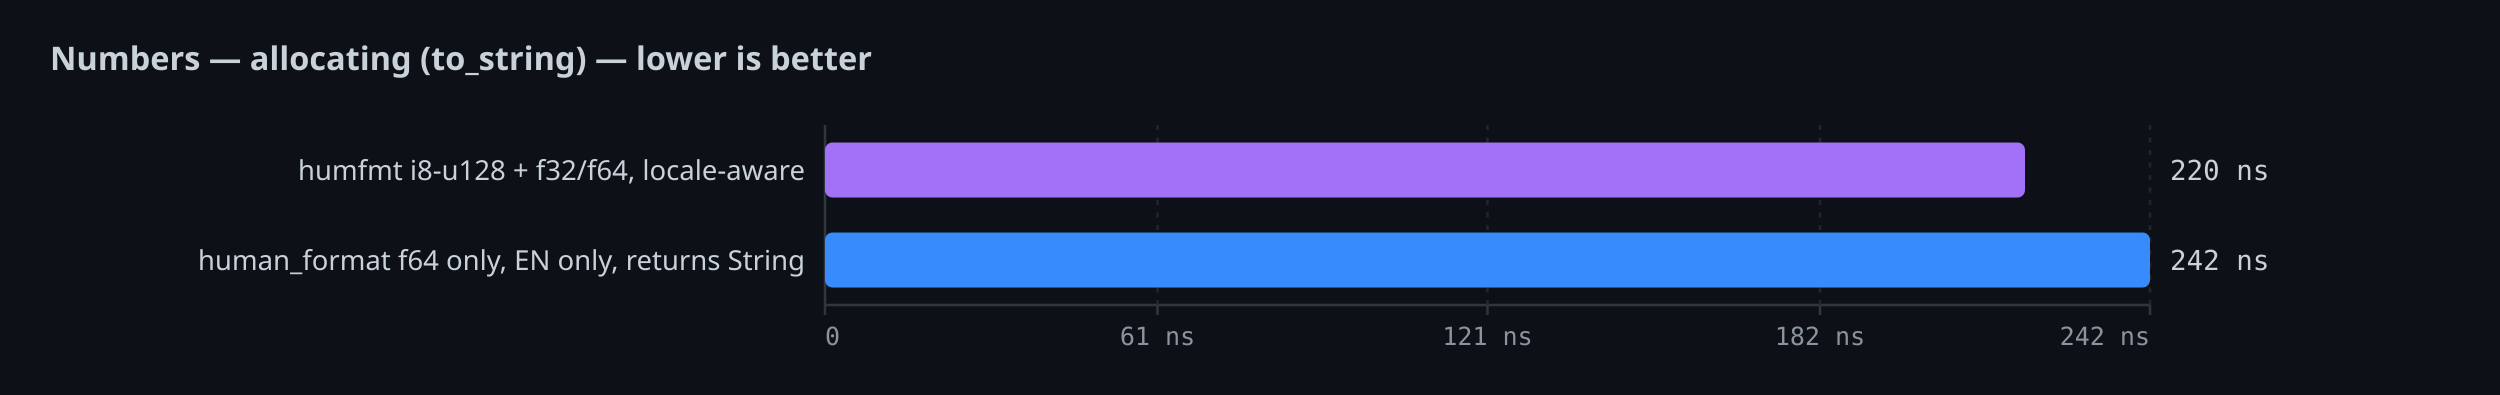
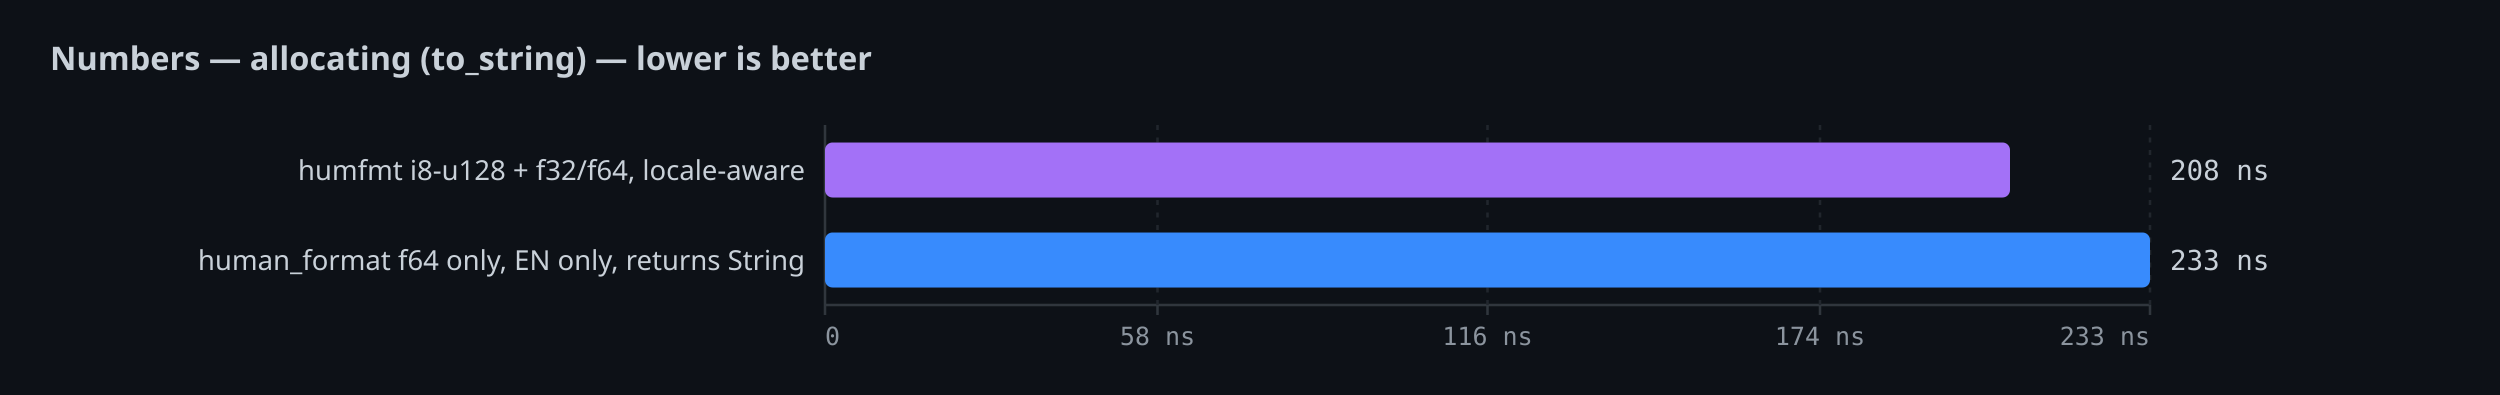
<svg xmlns="http://www.w3.org/2000/svg" width="1000" height="158" viewBox="0 0 1000 158">
  <rect width="100%" height="100%" fill="#0d1117" />
  <text x="20" y="28" fill="#c9d1d9" font-family="ui-sans-serif,system-ui,sans-serif" font-size="13" font-weight="600">Numbers — allocating (to_string) — lower is better</text>
  <line x1="330" y1="50" x2="330" y2="122" stroke="#30363d" stroke-width="1" />
  <line x1="330" y1="122" x2="860" y2="122" stroke="#30363d" stroke-width="1" />
  <line x1="330" y1="122" x2="330" y2="126" stroke="#30363d" stroke-width="1" />
  <text x="330" y="138" fill="#8b949e" font-family="ui-monospace,monospace" font-size="10" text-anchor="start">0</text>
  <line x1="463" y1="50" x2="463" y2="122" stroke="#21262d" stroke-width="1" stroke-dasharray="2 3" />
  <line x1="463" y1="122" x2="463" y2="126" stroke="#30363d" stroke-width="1" />
-   <text x="463" y="138" fill="#8b949e" font-family="ui-monospace,monospace" font-size="10" text-anchor="middle">61 ns</text>
+   <text x="463" y="138" fill="#8b949e" font-family="ui-monospace,monospace" font-size="10" text-anchor="middle">58 ns</text>
  <line x1="595" y1="50" x2="595" y2="122" stroke="#21262d" stroke-width="1" stroke-dasharray="2 3" />
  <line x1="595" y1="122" x2="595" y2="126" stroke="#30363d" stroke-width="1" />
-   <text x="595" y="138" fill="#8b949e" font-family="ui-monospace,monospace" font-size="10" text-anchor="middle">121 ns</text>
+   <text x="595" y="138" fill="#8b949e" font-family="ui-monospace,monospace" font-size="10" text-anchor="middle">116 ns</text>
  <line x1="728" y1="50" x2="728" y2="122" stroke="#21262d" stroke-width="1" stroke-dasharray="2 3" />
  <line x1="728" y1="122" x2="728" y2="126" stroke="#30363d" stroke-width="1" />
-   <text x="728" y="138" fill="#8b949e" font-family="ui-monospace,monospace" font-size="10" text-anchor="middle">182 ns</text>
+   <text x="728" y="138" fill="#8b949e" font-family="ui-monospace,monospace" font-size="10" text-anchor="middle">174 ns</text>
  <line x1="860" y1="50" x2="860" y2="122" stroke="#21262d" stroke-width="1" stroke-dasharray="2 3" />
  <line x1="860" y1="122" x2="860" y2="126" stroke="#30363d" stroke-width="1" />
-   <text x="860" y="138" fill="#8b949e" font-family="ui-monospace,monospace" font-size="10" text-anchor="end">242 ns</text>
-   <rect x="330" y="57" width="480" height="22" fill="#a371f7" rx="3" />
+   <text x="860" y="138" fill="#8b949e" font-family="ui-monospace,monospace" font-size="10" text-anchor="end">233 ns</text>
+   <rect x="330" y="57" width="474" height="22" fill="#a371f7" rx="3" />
  <text x="322" y="72" fill="#c9d1d9" font-family="ui-sans-serif,system-ui,sans-serif" font-size="11" text-anchor="end">humfmt  i8-u128 + f32/f64, locale-aware</text>
-   <text x="868" y="72" fill="#c9d1d9" font-family="ui-monospace,monospace" font-size="11">220 ns</text>
+   <text x="868" y="72" fill="#c9d1d9" font-family="ui-monospace,monospace" font-size="11">208 ns</text>
  <rect x="330" y="93" width="530" height="22" fill="#388bfd" rx="3" />
  <text x="322" y="108" fill="#c9d1d9" font-family="ui-sans-serif,system-ui,sans-serif" font-size="11" text-anchor="end">human_format  f64 only, EN only, returns String</text>
-   <text x="868" y="108" fill="#c9d1d9" font-family="ui-monospace,monospace" font-size="11">242 ns</text>
+   <text x="868" y="108" fill="#c9d1d9" font-family="ui-monospace,monospace" font-size="11">233 ns</text>
</svg>
